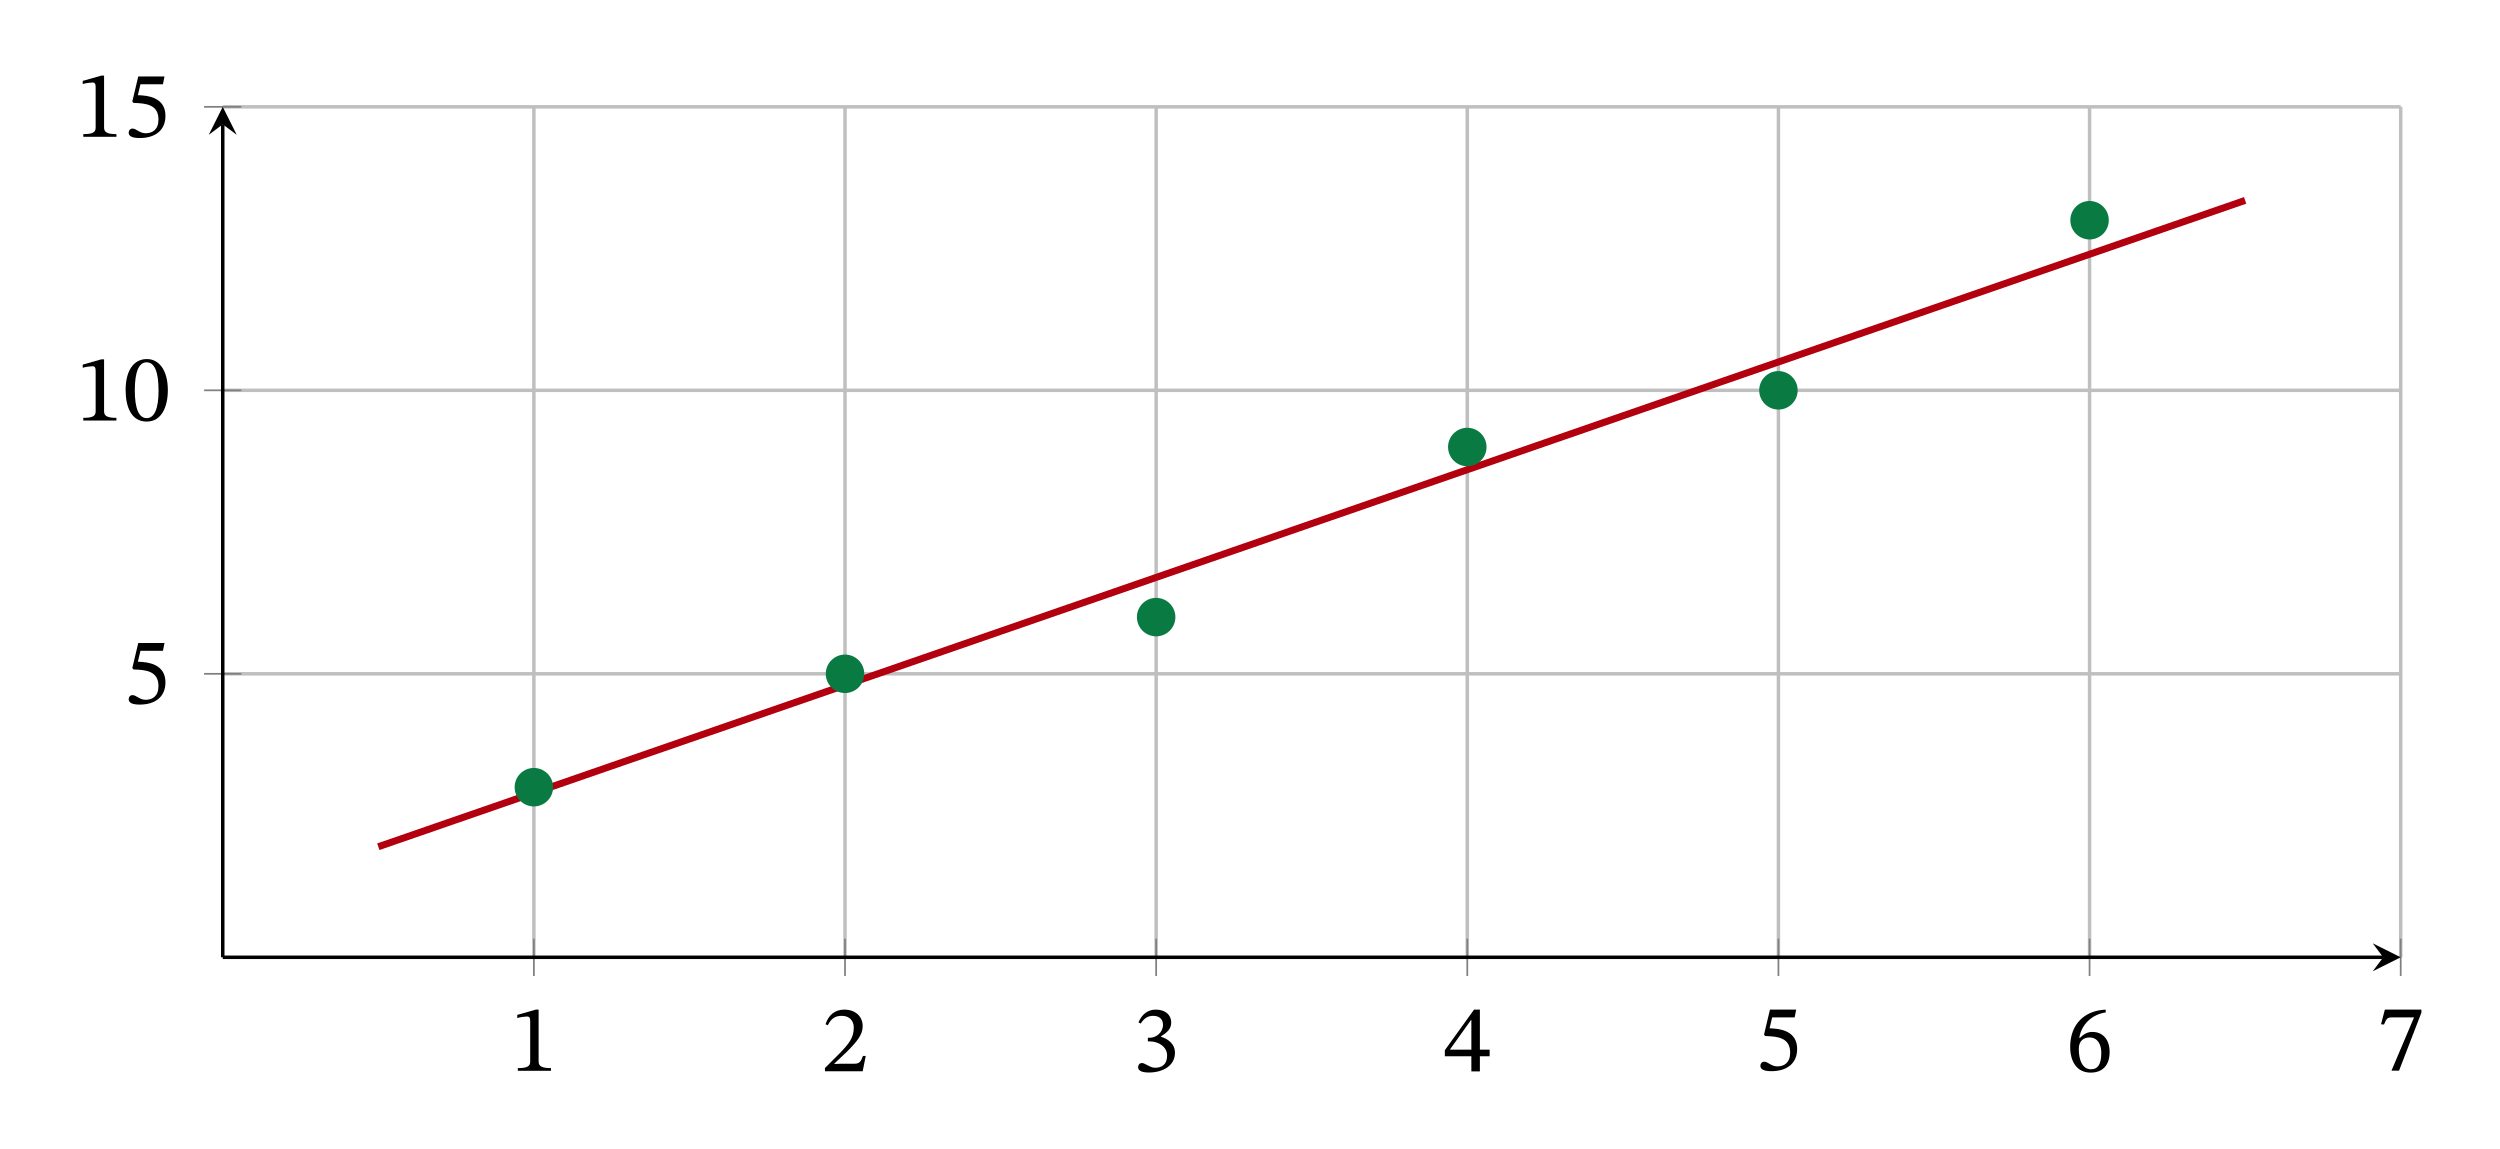
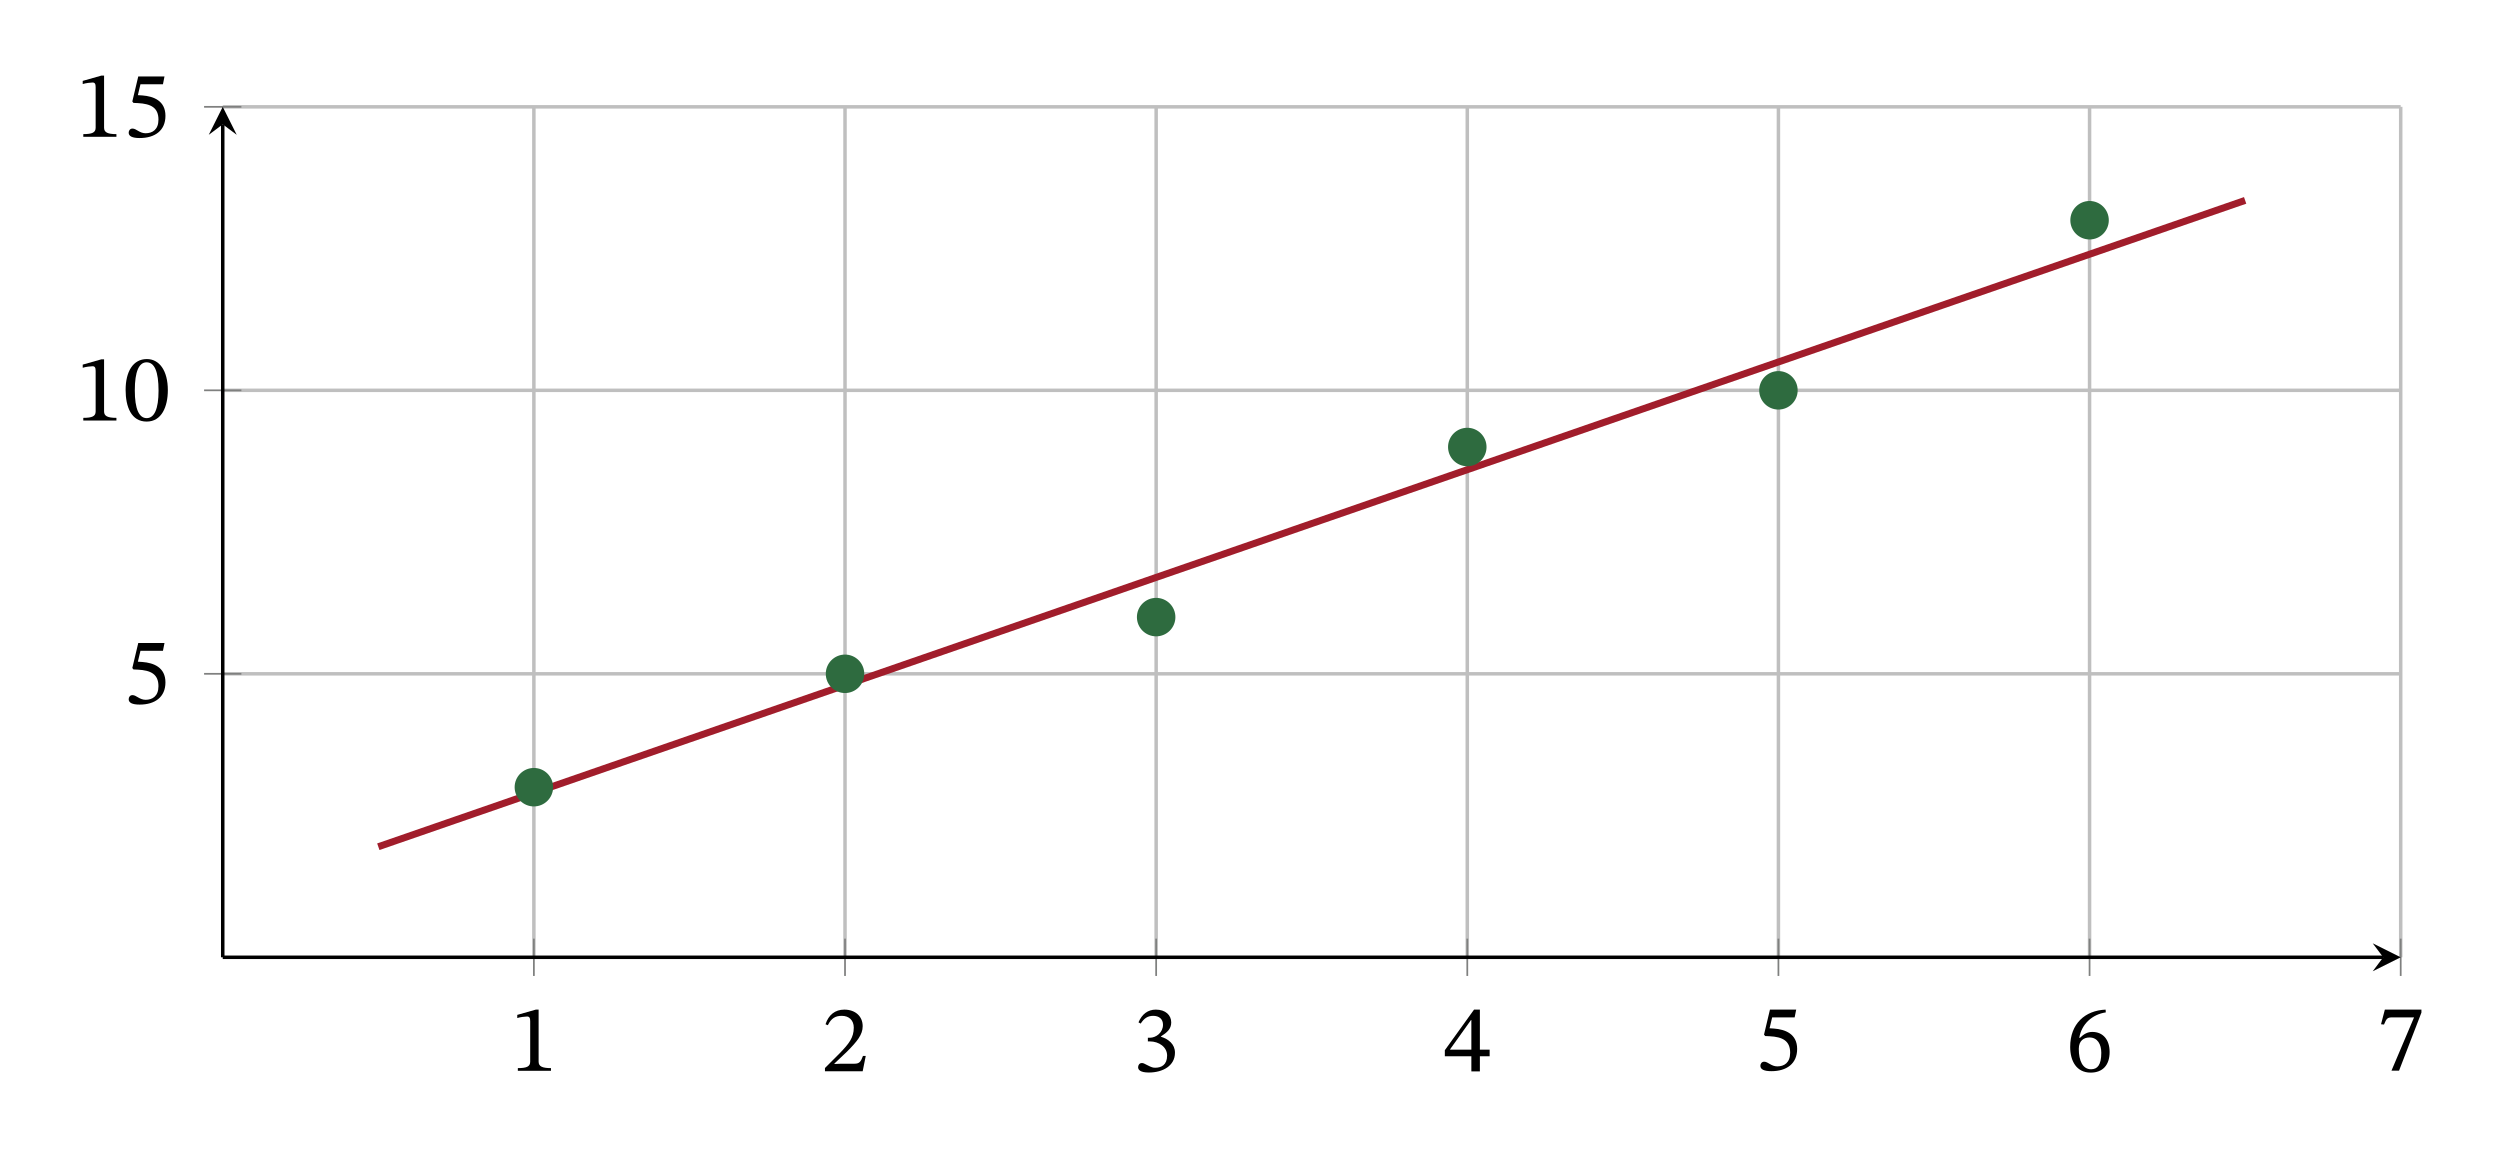
<svg xmlns="http://www.w3.org/2000/svg" xmlns:xlink="http://www.w3.org/1999/xlink" version="1.1" width="284.85" height="130.83" viewBox="0 0 284.85 130.83">
  <defs>
    <path id="font_1_1138" d="M.426 0V.028C.334 .028 .297 .046 .297 .095V.639H.268L.074 .584V.551C.105 .561 .156 .567 .176 .567 .201 .567 .209 .553 .209 .518V.095C.209 .045 .174 .028 .08 .028V0H.426Z" />
    <path id="font_1_1139" d="M.464 .16H.435C.412 .1 .399 .079 .346 .079H.207L.137 .076V.081L.269 .206C.375 .313 .432 .382 .432 .471 .432 .576 .353 .644 .24 .644 .143 .644 .075 .588 .044 .491L.068 .481C.105 .556 .149 .579 .214 .579 .291 .579 .339 .531 .339 .456 .339 .351 .289 .288 .19 .186L.038 .034V0H.432L.464 .16Z" />
    <path id="font_1_1140" d="M.086 .498C.12 .551 .157 .579 .217 .579 .279 .579 .319 .545 .319 .486 .319 .405 .248 .35 .18 .35H.161V.312H.181C.277 .312 .362 .253 .362 .164 .362 .066 .301 .037 .238 .037 .214 .037 .2 .041 .157 .063 .122 .081 .114 .086 .098 .086 .072 .086 .059 .063 .059 .042 .059 .016 .081-.013 .171-.013 .317-.013 .444 .057 .444 .194 .444 .283 .377 .336 .297 .361V.364C.36 .404 .405 .441 .405 .51 .405 .586 .346 .644 .244 .644 .162 .644 .1 .598 .063 .511L.086 .498Z" />
    <path id="font_1_1141" d="M.481 .158V.227H.379V.645H.318L.013 .221V.158H.29V0H.379V.158H.481M.29 .227H.068V.231L.286 .536H.29V.227Z" />
    <path id="font_1_1142" d="M.417 .549 .433 .63H.159L.097 .369 .109 .354C.123 .354 .128 .354 .154 .352 .292 .345 .37 .304 .37 .179 .37 .075 .307 .037 .236 .037 .172 .037 .139 .086 .099 .086 .074 .086 .059 .066 .059 .043 .059 .006 .097-.013 .174-.013 .333-.013 .443 .065 .443 .219 .443 .376 .32 .423 .202 .432L.155 .435 .182 .549H.417Z" />
    <path id="font_1_1143" d="M.415 .646C.2 .637 .045 .498 .045 .257 .045 .11 .11-.012 .259-.012 .385-.012 .457 .067 .457 .203 .457 .334 .386 .413 .277 .413 .225 .413 .188 .391 .147 .351L.14 .352C.165 .498 .277 .596 .417 .617L.415 .646M.37 .195C.37 .068 .33 .023 .263 .023 .176 .023 .135 .112 .135 .236 .135 .323 .189 .355 .247 .355 .33 .355 .37 .285 .37 .195Z" />
    <path id="font_1_1144" d="M.464 .599V.63H.082L.042 .477 .073 .474C.1 .539 .108 .549 .164 .549H.387L.151-.008H.23L.464 .599Z" />
    <path id="font_1_1137" d="M.468 .317C.468 .523 .378 .642 .249 .642 .104 .642 .027 .51 .027 .32 .027 .143 .086-.011 .247-.011 .404-.011 .468 .146 .468 .317M.371 .311C.371 .119 .326 .025 .247 .025 .167 .025 .123 .121 .123 .315 .123 .513 .167 .608 .246 .608 .328 .608 .371 .514 .371 .311Z" />
    <clipPath id="clip_2">
      <path transform="matrix(1,0,0,-1,25.379,109.074)" d="M0 0H248.157V96.901H0Z" />
    </clipPath>
  </defs>
  <path transform="matrix(1,0,0,-1,25.379,109.074)" stroke-width=".399" stroke-linecap="butt" stroke-miterlimit="10" stroke-linejoin="miter" fill="none" stroke="#bfbfbf" d="M35.451 0V96.901M70.902 0V96.901M106.353 0V96.901M141.804 0V96.901M177.255 0V96.901M212.706 0V96.901M248.157 0V96.901" />
  <path transform="matrix(1,0,0,-1,25.379,109.074)" stroke-width=".399" stroke-linecap="butt" stroke-miterlimit="10" stroke-linejoin="miter" fill="none" stroke="#bfbfbf" d="M0 32.3H248.157M0 64.601H248.157M0 96.901H248.157" />
  <path transform="matrix(1,0,0,-1,25.379,109.074)" stroke-width=".199" stroke-linecap="butt" stroke-miterlimit="10" stroke-linejoin="miter" fill="none" stroke="#7f807f" d="M35.451-2.126V2.126M70.902-2.126V2.126M106.353-2.126V2.126M141.804-2.126V2.126M177.255-2.126V2.126M212.706-2.126V2.126M248.157-2.126V2.126" />
  <path transform="matrix(1,0,0,-1,25.379,109.074)" stroke-width=".199" stroke-linecap="butt" stroke-miterlimit="10" stroke-linejoin="miter" fill="none" stroke="#7f807f" d="M-2.126 32.3H2.126M-2.126 64.601H2.126M-2.126 96.901H2.126" />
  <path transform="matrix(1,0,0,-1,25.379,109.074)" stroke-width=".399" stroke-linecap="butt" stroke-miterlimit="10" stroke-linejoin="miter" fill="none" stroke="#000000" d="M0 0H246.165" />
  <path transform="matrix(1,0,0,-1,271.5436,109.074)" d="M1.993 0-1.196 1.594 0 0-1.196-1.594" />
  <path transform="matrix(1,0,0,-1,25.379,109.074)" stroke-width=".399" stroke-linecap="butt" stroke-miterlimit="10" stroke-linejoin="miter" fill="none" stroke="#000000" d="M0 0V94.909" />
  <path transform="matrix(0,-1,-1,-0,25.379,14.16532)" d="M1.993 0-1.196 1.594 0 0-1.196-1.594" />
  <use data-text="1" xlink:href="#font_1_1138" transform="matrix(10.9091,0,0,-10.9091,58.13001,122.006)" />
  <use data-text="2" xlink:href="#font_1_1139" transform="matrix(10.9091,0,0,-10.9091,93.58101,122.061)" />
  <use data-text="3" xlink:href="#font_1_1140" transform="matrix(10.9091,0,0,-10.9091,129.032,122.061)" />
  <use data-text="4" xlink:href="#font_1_1141" transform="matrix(10.9091,0,0,-10.9091,164.483,122.072)" />
  <use data-text="5" xlink:href="#font_1_1142" transform="matrix(10.9091,0,0,-10.9091,199.934,121.908)" />
  <use data-text="6" xlink:href="#font_1_1143" transform="matrix(10.9091,0,0,-10.9091,235.385,122.083)" />
  <use data-text="7" xlink:href="#font_1_1144" transform="matrix(10.9091,0,0,-10.9091,270.836,121.908)" />
  <use data-text="5" xlink:href="#font_1_1142" transform="matrix(10.9091,0,0,-10.9091,14.018,80.13901)" />
  <use data-text="1" xlink:href="#font_1_1138" transform="matrix(10.9091,0,0,-10.9091,8.618002,47.915)" />
  <use data-text="0" xlink:href="#font_1_1137" transform="matrix(10.9091,0,0,-10.9091,14.01801,47.915)" />
  <use data-text="1" xlink:href="#font_1_1138" transform="matrix(10.9091,0,0,-10.9091,8.618002,15.587)" />
  <use data-text="5" xlink:href="#font_1_1142" transform="matrix(10.9091,0,0,-10.9091,14.01801,15.587)" />
  <g clip-path="url(#clip_2)">
-     <path transform="matrix(1,0,0,-1,25.379,109.074)" stroke-width=".797" stroke-linecap="butt" stroke-miterlimit="10" stroke-linejoin="miter" fill="none" stroke="#b3000f" d="M17.726 12.597 26.588 15.666 35.451 18.734 44.314 21.803 53.177 24.871 62.039 27.94 70.902 31.008 79.765 34.077 88.628 37.145 97.49 40.214 106.353 43.283 115.216 46.351 124.079 49.42 132.941 52.488 141.804 55.557 150.667 58.625 159.53 61.694 168.392 64.762 177.255 67.831 186.118 70.899 194.981 73.968 203.843 77.036 212.706 80.105 221.569 83.174 230.432 86.242" />
+     <path transform="matrix(1,0,0,-1,25.379,109.074)" stroke-width=".797" stroke-linecap="butt" stroke-miterlimit="10" stroke-linejoin="miter" fill="none" stroke="#a11d2b" d="M17.726 12.597 26.588 15.666 35.451 18.734 44.314 21.803 53.177 24.871 62.039 27.94 70.902 31.008 79.765 34.077 88.628 37.145 97.49 40.214 106.353 43.283 115.216 46.351 124.079 49.42 132.941 52.488 141.804 55.557 150.667 58.625 159.53 61.694 168.392 64.762 177.255 67.831 186.118 70.899 194.981 73.968 203.843 77.036 212.706 80.105 221.569 83.174 230.432 86.242" />
  </g>
-   <path transform="matrix(1,0,0,-1,25.379,109.074)" d="M37.444 19.38C37.444 20.481 36.551 21.373 35.451 21.373 34.351 21.373 33.458 20.481 33.458 19.38 33.458 18.28 34.351 17.388 35.451 17.388 36.551 17.388 37.444 18.28 37.444 19.38ZM35.451 19.38" fill="#0a7a43" />
-   <path transform="matrix(1,0,0,-1,25.379,109.074)" stroke-width=".399" stroke-linecap="butt" stroke-miterlimit="10" stroke-linejoin="miter" fill="none" stroke="#0a7a43" d="M37.444 19.38C37.444 20.481 36.551 21.373 35.451 21.373 34.351 21.373 33.458 20.481 33.458 19.38 33.458 18.28 34.351 17.388 35.451 17.388 36.551 17.388 37.444 18.28 37.444 19.38ZM35.451 19.38" />
-   <path transform="matrix(1,0,0,-1,25.379,109.074)" d="M72.895 32.3C72.895 33.401 72.002 34.293 70.902 34.293 69.802 34.293 68.909 33.401 68.909 32.3 68.909 31.2 69.802 30.308 70.902 30.308 72.002 30.308 72.895 31.2 72.895 32.3ZM70.902 32.3" fill="#0a7a43" />
-   <path transform="matrix(1,0,0,-1,25.379,109.074)" stroke-width=".399" stroke-linecap="butt" stroke-miterlimit="10" stroke-linejoin="miter" fill="none" stroke="#0a7a43" d="M72.895 32.3C72.895 33.401 72.002 34.293 70.902 34.293 69.802 34.293 68.909 33.401 68.909 32.3 68.909 31.2 69.802 30.308 70.902 30.308 72.002 30.308 72.895 31.2 72.895 32.3ZM70.902 32.3" />
-   <path transform="matrix(1,0,0,-1,25.379,109.074)" d="M108.346 38.76C108.346 39.861 107.454 40.753 106.353 40.753 105.253 40.753 104.36 39.861 104.36 38.76 104.36 37.66 105.253 36.768 106.353 36.768 107.454 36.768 108.346 37.66 108.346 38.76ZM106.353 38.76" fill="#0a7a43" />
-   <path transform="matrix(1,0,0,-1,25.379,109.074)" stroke-width=".399" stroke-linecap="butt" stroke-miterlimit="10" stroke-linejoin="miter" fill="none" stroke="#0a7a43" d="M108.346 38.76C108.346 39.861 107.454 40.753 106.353 40.753 105.253 40.753 104.36 39.861 104.36 38.76 104.36 37.66 105.253 36.768 106.353 36.768 107.454 36.768 108.346 37.66 108.346 38.76ZM106.353 38.76" />
-   <path transform="matrix(1,0,0,-1,25.379,109.074)" d="M143.797 58.141C143.797 59.241 142.905 60.133 141.804 60.133 140.704 60.133 139.811 59.241 139.811 58.141 139.811 57.04 140.704 56.148 141.804 56.148 142.905 56.148 143.797 57.04 143.797 58.141ZM141.804 58.141" fill="#0a7a43" />
-   <path transform="matrix(1,0,0,-1,25.379,109.074)" stroke-width=".399" stroke-linecap="butt" stroke-miterlimit="10" stroke-linejoin="miter" fill="none" stroke="#0a7a43" d="M143.797 58.141C143.797 59.241 142.905 60.133 141.804 60.133 140.704 60.133 139.811 59.241 139.811 58.141 139.811 57.04 140.704 56.148 141.804 56.148 142.905 56.148 143.797 57.04 143.797 58.141ZM141.804 58.141" />
-   <path transform="matrix(1,0,0,-1,25.379,109.074)" d="M179.248 64.601C179.248 65.701 178.356 66.593 177.255 66.593 176.155 66.593 175.263 65.701 175.263 64.601 175.263 63.5 176.155 62.608 177.255 62.608 178.356 62.608 179.248 63.5 179.248 64.601ZM177.255 64.601" fill="#0a7a43" />
-   <path transform="matrix(1,0,0,-1,25.379,109.074)" stroke-width=".399" stroke-linecap="butt" stroke-miterlimit="10" stroke-linejoin="miter" fill="none" stroke="#0a7a43" d="M179.248 64.601C179.248 65.701 178.356 66.593 177.255 66.593 176.155 66.593 175.263 65.701 175.263 64.601 175.263 63.5 176.155 62.608 177.255 62.608 178.356 62.608 179.248 63.5 179.248 64.601ZM177.255 64.601" />
-   <path transform="matrix(1,0,0,-1,25.379,109.074)" d="M214.699 83.981C214.699 85.082 213.807 85.974 212.706 85.974 211.606 85.974 210.714 85.082 210.714 83.981 210.714 82.881 211.606 81.989 212.706 81.989 213.807 81.989 214.699 82.881 214.699 83.981ZM212.706 83.981" fill="#0a7a43" />
-   <path transform="matrix(1,0,0,-1,25.379,109.074)" stroke-width=".399" stroke-linecap="butt" stroke-miterlimit="10" stroke-linejoin="miter" fill="none" stroke="#0a7a43" d="M214.699 83.981C214.699 85.082 213.807 85.974 212.706 85.974 211.606 85.974 210.714 85.082 210.714 83.981 210.714 82.881 211.606 81.989 212.706 81.989 213.807 81.989 214.699 82.881 214.699 83.981ZM212.706 83.981" />
+   <path transform="matrix(1,0,0,-1,25.379,109.074)" d="M37.444 19.38C37.444 20.481 36.551 21.373 35.451 21.373 34.351 21.373 33.458 20.481 33.458 19.38 33.458 18.28 34.351 17.388 35.451 17.388 36.551 17.388 37.444 18.28 37.444 19.38ZM35.451 19.38" fill="#2e6b3f" />
+   <path transform="matrix(1,0,0,-1,25.379,109.074)" stroke-width=".399" stroke-linecap="butt" stroke-miterlimit="10" stroke-linejoin="miter" fill="none" stroke="#2e6b3f" d="M37.444 19.38C37.444 20.481 36.551 21.373 35.451 21.373 34.351 21.373 33.458 20.481 33.458 19.38 33.458 18.28 34.351 17.388 35.451 17.388 36.551 17.388 37.444 18.28 37.444 19.38ZM35.451 19.38" />
+   <path transform="matrix(1,0,0,-1,25.379,109.074)" d="M72.895 32.3C72.895 33.401 72.002 34.293 70.902 34.293 69.802 34.293 68.909 33.401 68.909 32.3 68.909 31.2 69.802 30.308 70.902 30.308 72.002 30.308 72.895 31.2 72.895 32.3ZM70.902 32.3" fill="#2e6b3f" />
+   <path transform="matrix(1,0,0,-1,25.379,109.074)" stroke-width=".399" stroke-linecap="butt" stroke-miterlimit="10" stroke-linejoin="miter" fill="none" stroke="#2e6b3f" d="M72.895 32.3C72.895 33.401 72.002 34.293 70.902 34.293 69.802 34.293 68.909 33.401 68.909 32.3 68.909 31.2 69.802 30.308 70.902 30.308 72.002 30.308 72.895 31.2 72.895 32.3ZM70.902 32.3" />
+   <path transform="matrix(1,0,0,-1,25.379,109.074)" d="M108.346 38.76C108.346 39.861 107.454 40.753 106.353 40.753 105.253 40.753 104.36 39.861 104.36 38.76 104.36 37.66 105.253 36.768 106.353 36.768 107.454 36.768 108.346 37.66 108.346 38.76ZM106.353 38.76" fill="#2e6b3f" />
+   <path transform="matrix(1,0,0,-1,25.379,109.074)" stroke-width=".399" stroke-linecap="butt" stroke-miterlimit="10" stroke-linejoin="miter" fill="none" stroke="#2e6b3f" d="M108.346 38.76C108.346 39.861 107.454 40.753 106.353 40.753 105.253 40.753 104.36 39.861 104.36 38.76 104.36 37.66 105.253 36.768 106.353 36.768 107.454 36.768 108.346 37.66 108.346 38.76ZM106.353 38.76" />
+   <path transform="matrix(1,0,0,-1,25.379,109.074)" d="M143.797 58.141C143.797 59.241 142.905 60.133 141.804 60.133 140.704 60.133 139.811 59.241 139.811 58.141 139.811 57.04 140.704 56.148 141.804 56.148 142.905 56.148 143.797 57.04 143.797 58.141ZM141.804 58.141" fill="#2e6b3f" />
+   <path transform="matrix(1,0,0,-1,25.379,109.074)" stroke-width=".399" stroke-linecap="butt" stroke-miterlimit="10" stroke-linejoin="miter" fill="none" stroke="#2e6b3f" d="M143.797 58.141C143.797 59.241 142.905 60.133 141.804 60.133 140.704 60.133 139.811 59.241 139.811 58.141 139.811 57.04 140.704 56.148 141.804 56.148 142.905 56.148 143.797 57.04 143.797 58.141ZM141.804 58.141" />
+   <path transform="matrix(1,0,0,-1,25.379,109.074)" d="M179.248 64.601C179.248 65.701 178.356 66.593 177.255 66.593 176.155 66.593 175.263 65.701 175.263 64.601 175.263 63.5 176.155 62.608 177.255 62.608 178.356 62.608 179.248 63.5 179.248 64.601ZM177.255 64.601" fill="#2e6b3f" />
+   <path transform="matrix(1,0,0,-1,25.379,109.074)" stroke-width=".399" stroke-linecap="butt" stroke-miterlimit="10" stroke-linejoin="miter" fill="none" stroke="#2e6b3f" d="M179.248 64.601C179.248 65.701 178.356 66.593 177.255 66.593 176.155 66.593 175.263 65.701 175.263 64.601 175.263 63.5 176.155 62.608 177.255 62.608 178.356 62.608 179.248 63.5 179.248 64.601ZM177.255 64.601" />
+   <path transform="matrix(1,0,0,-1,25.379,109.074)" d="M214.699 83.981C214.699 85.082 213.807 85.974 212.706 85.974 211.606 85.974 210.714 85.082 210.714 83.981 210.714 82.881 211.606 81.989 212.706 81.989 213.807 81.989 214.699 82.881 214.699 83.981ZM212.706 83.981" fill="#2e6b3f" />
+   <path transform="matrix(1,0,0,-1,25.379,109.074)" stroke-width=".399" stroke-linecap="butt" stroke-miterlimit="10" stroke-linejoin="miter" fill="none" stroke="#2e6b3f" d="M214.699 83.981C214.699 85.082 213.807 85.974 212.706 85.974 211.606 85.974 210.714 85.082 210.714 83.981 210.714 82.881 211.606 81.989 212.706 81.989 213.807 81.989 214.699 82.881 214.699 83.981ZM212.706 83.981" />
</svg>
